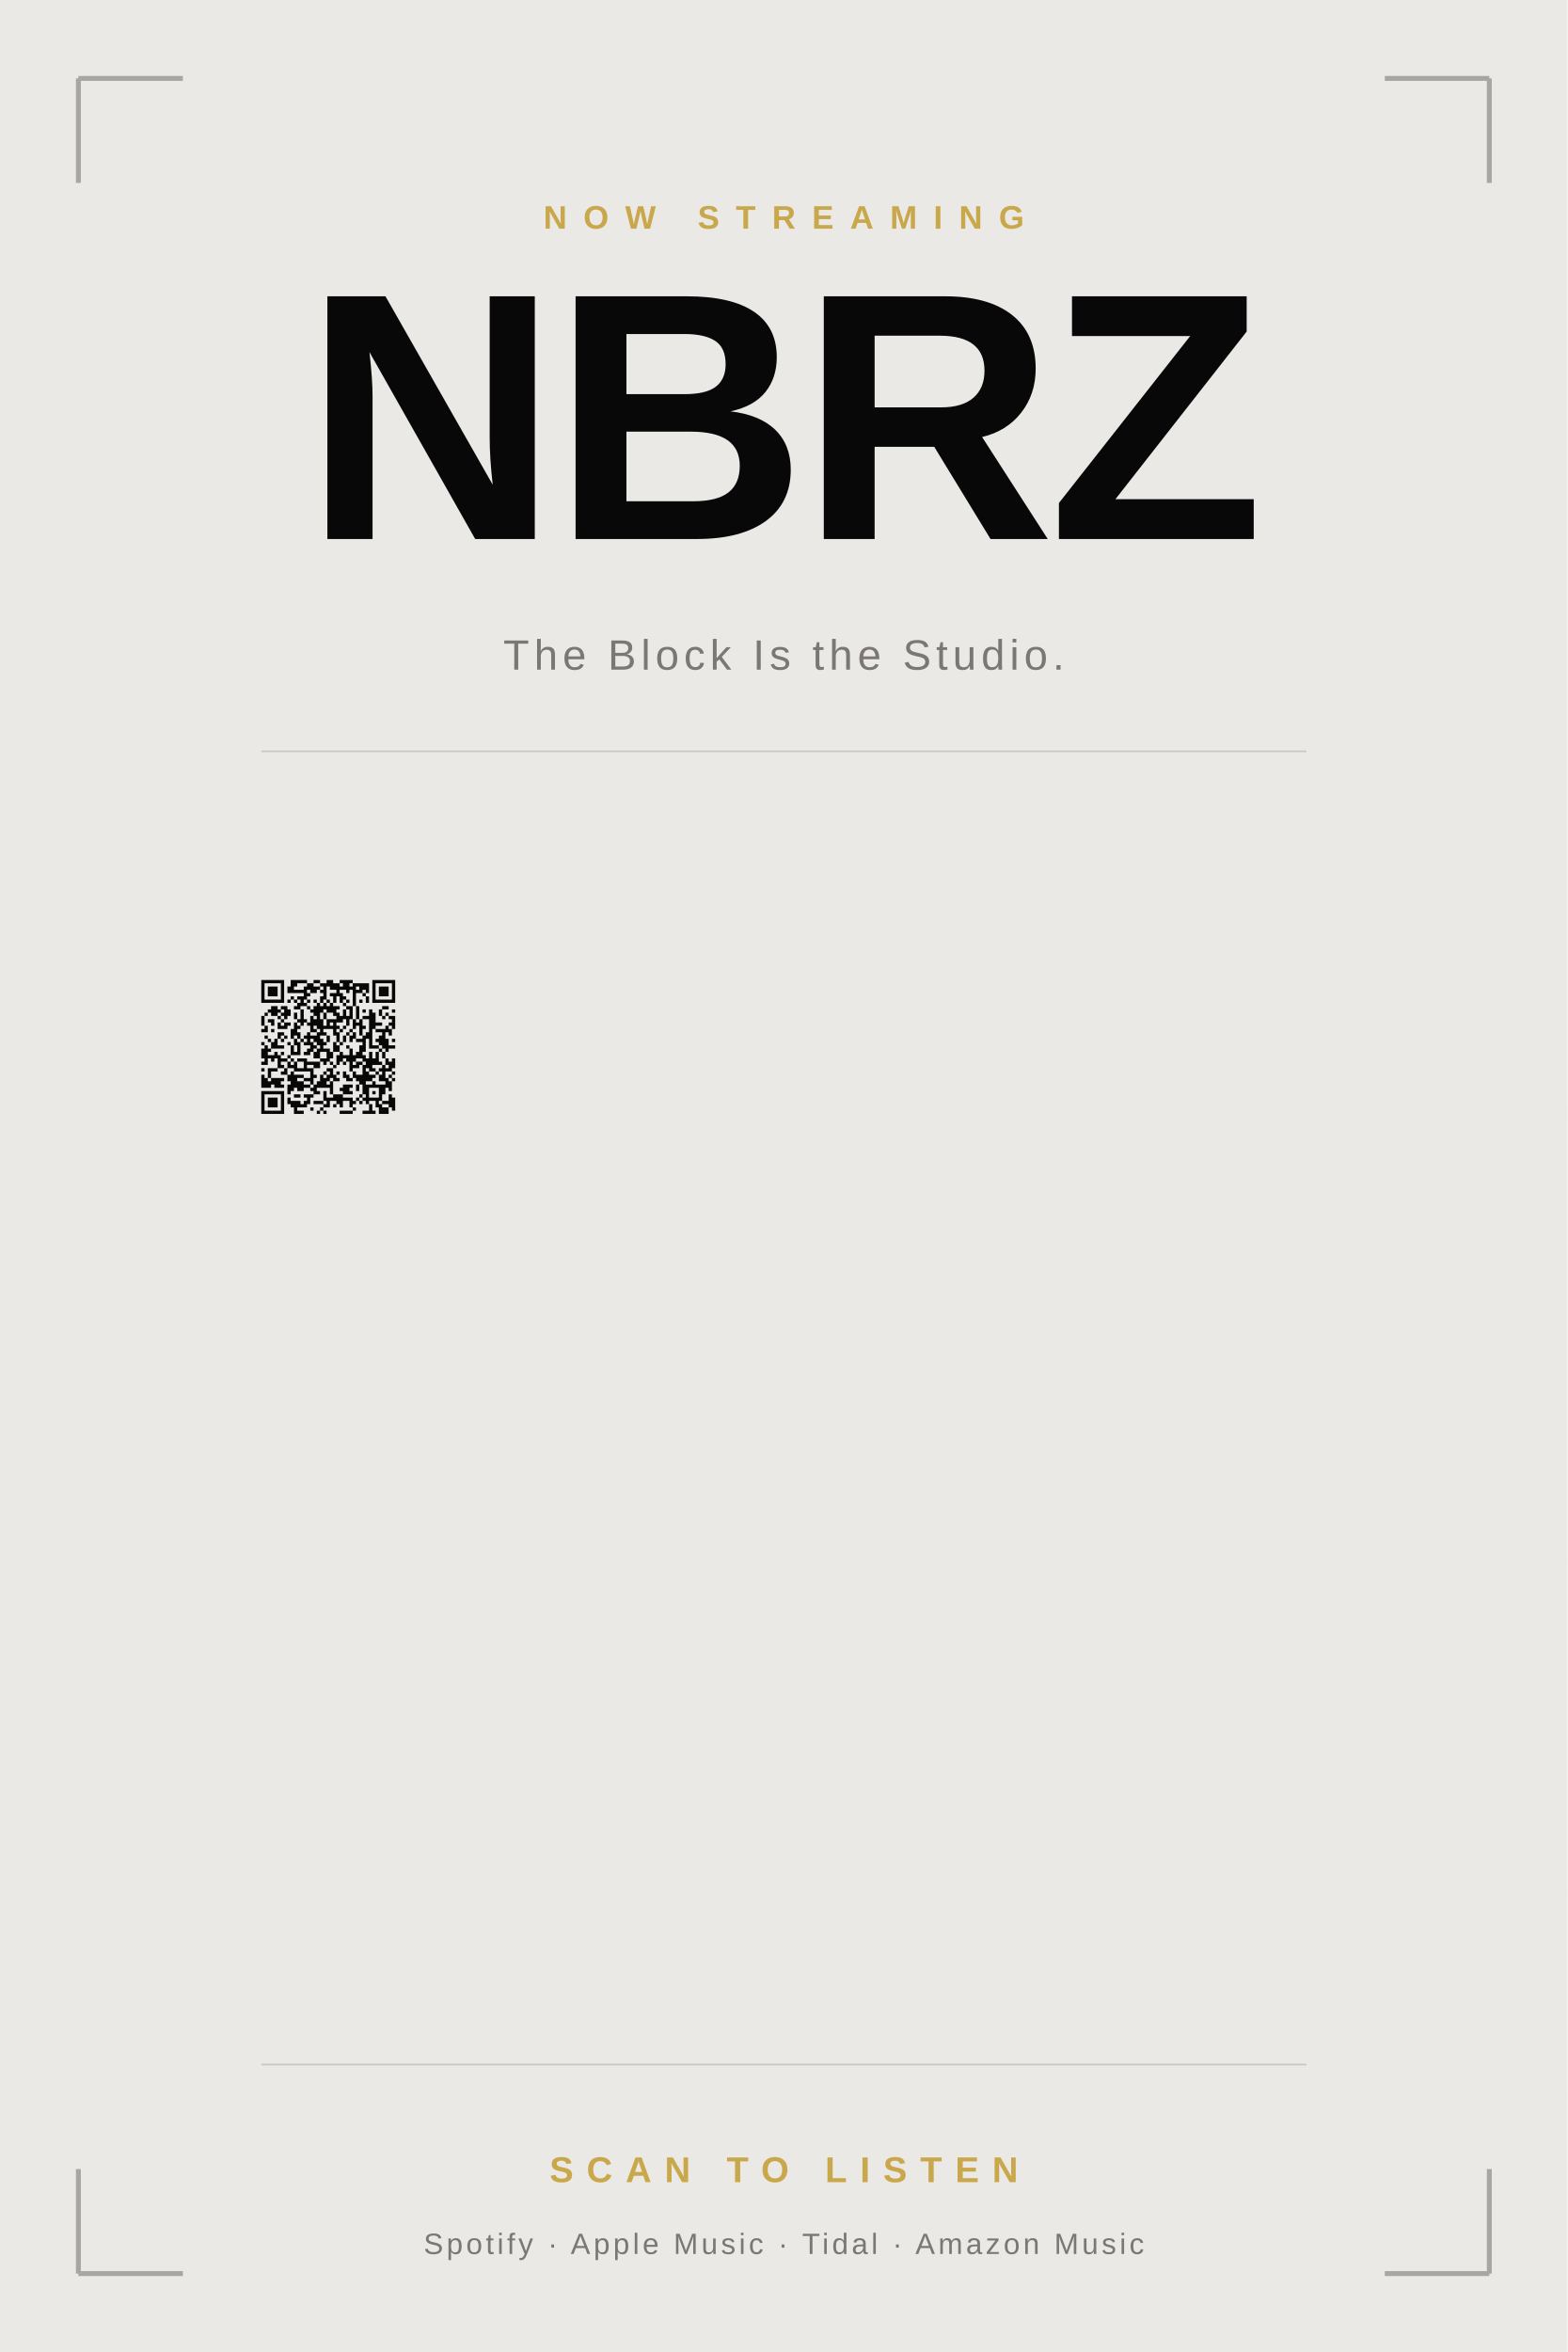
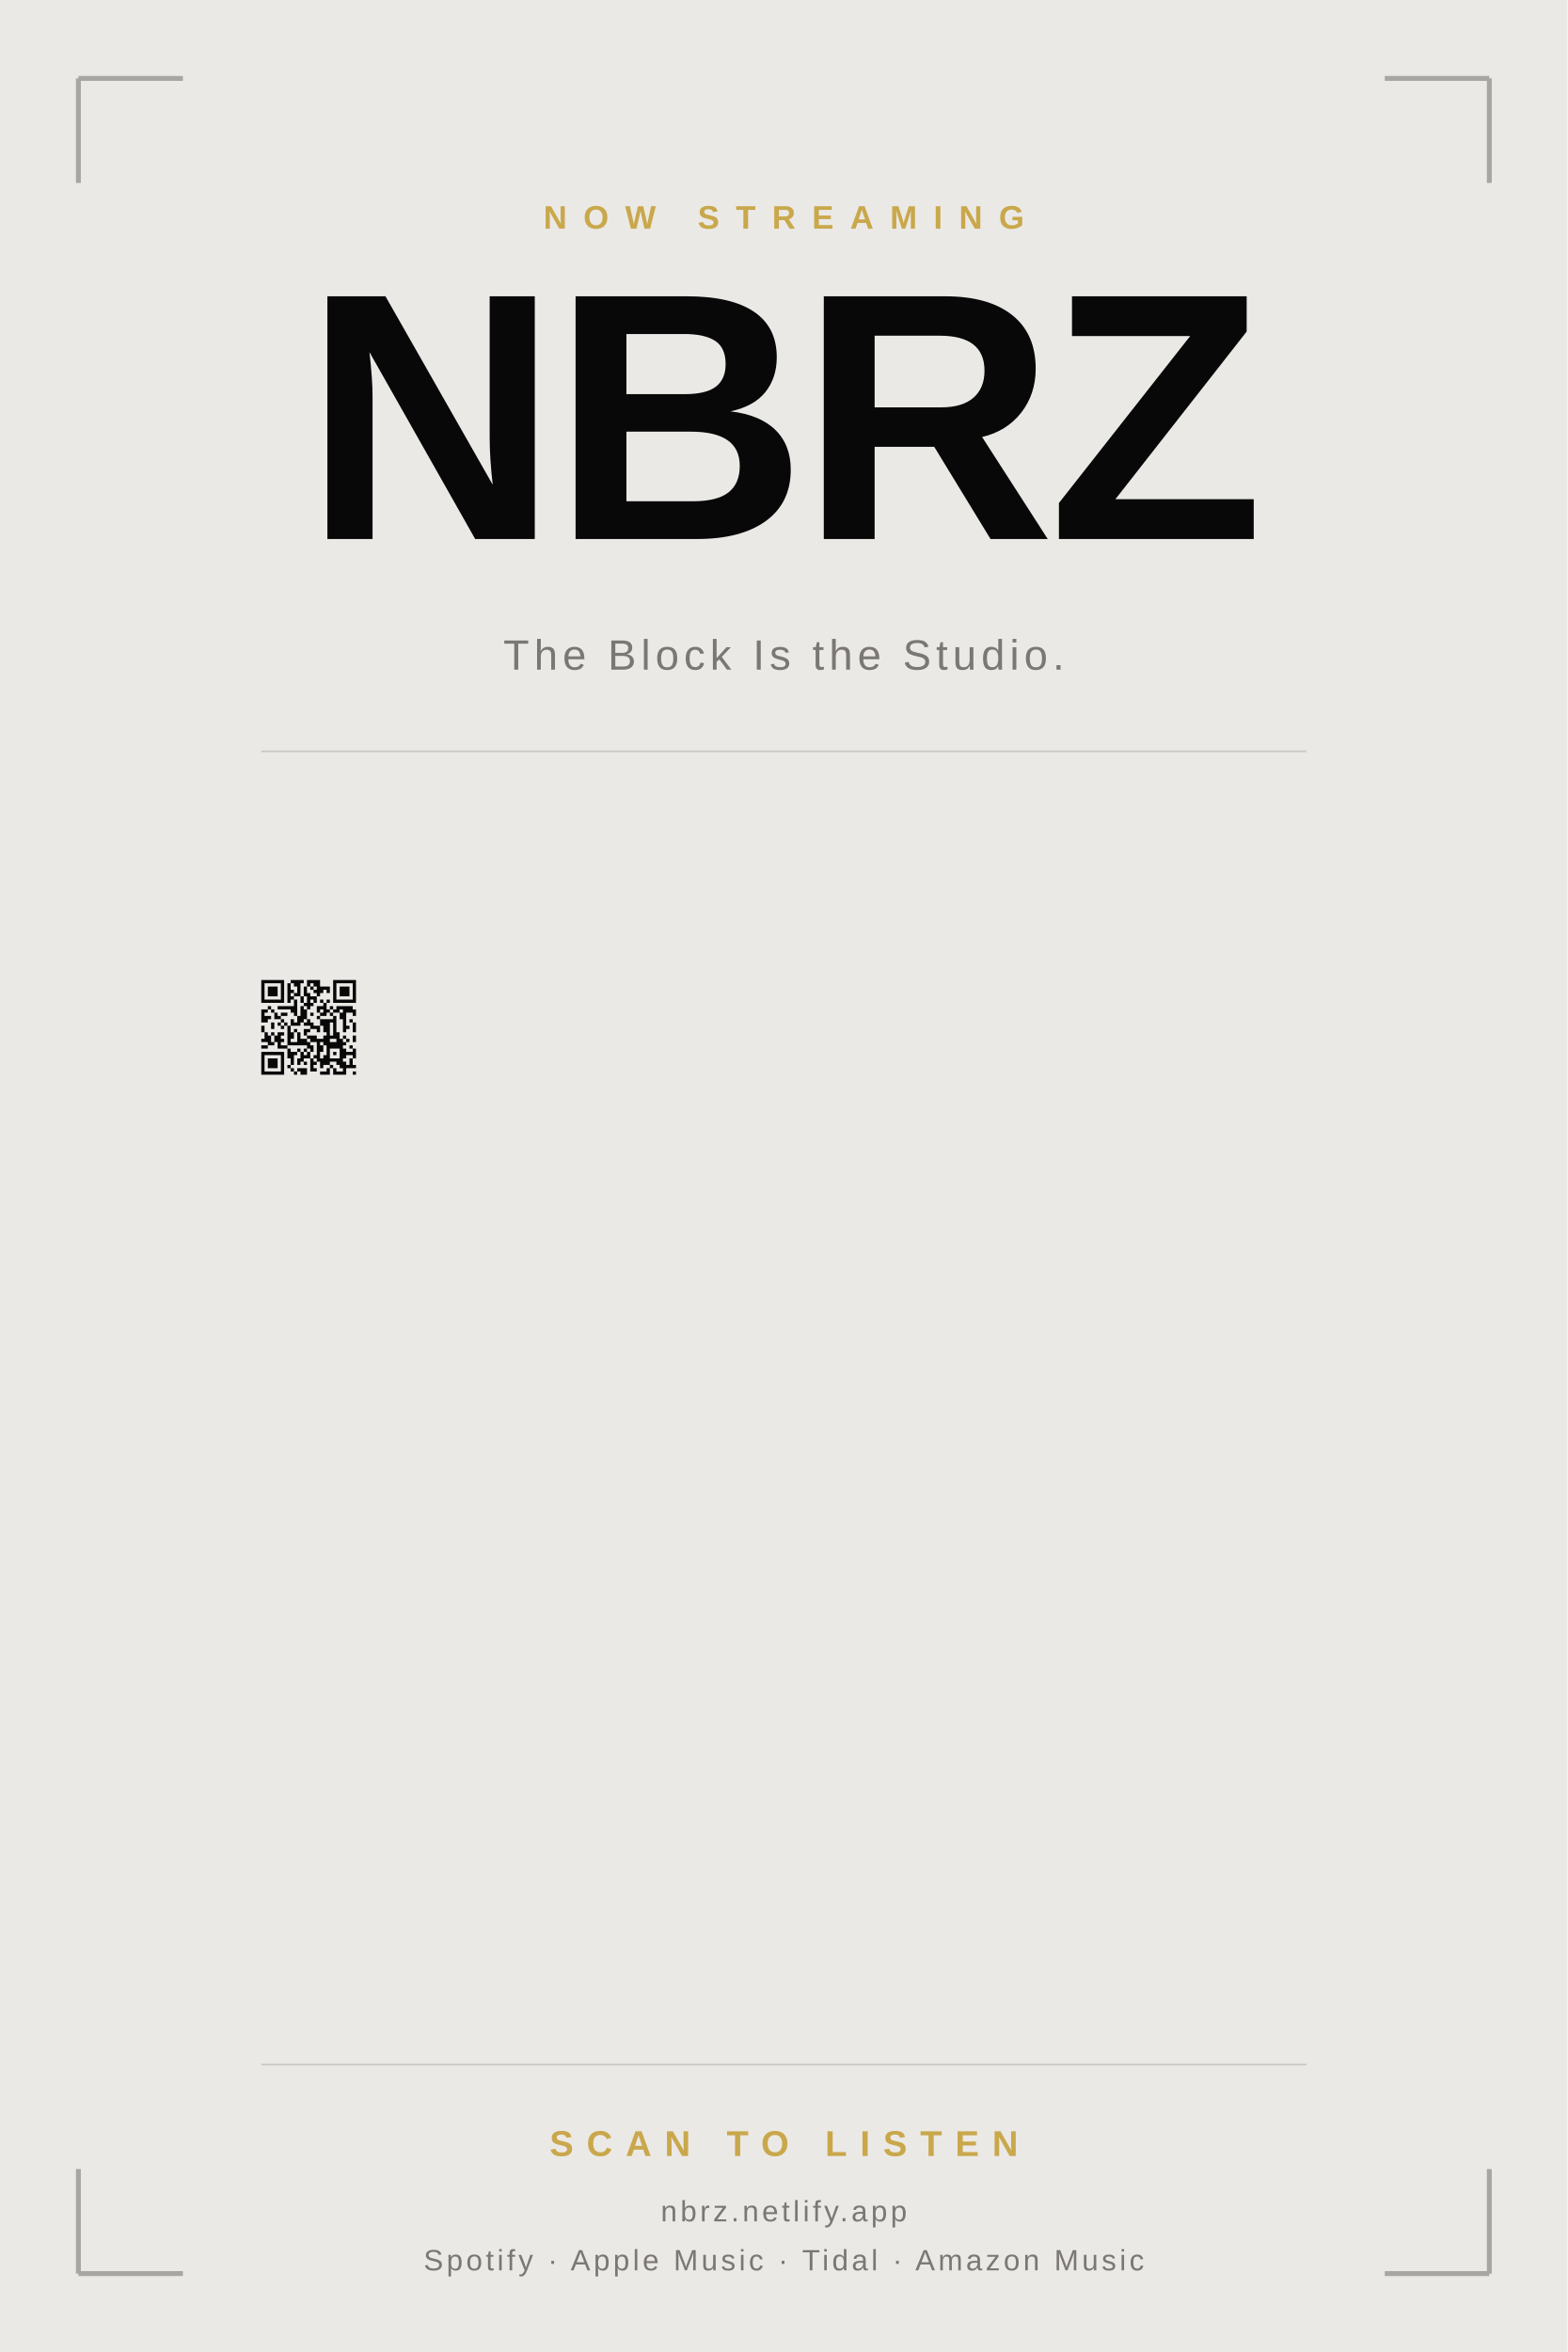
<svg xmlns="http://www.w3.org/2000/svg" width="480" height="720" viewBox="0 0 480 720">
  <defs>
    <filter id="grain">
      <feTurbulence type="fractalNoise" baseFrequency="0.9" numOctaves="4" stitchTiles="stitch" />
      <feColorMatrix type="saturate" values="0" />
      <feBlend in="SourceGraphic" mode="multiply" result="blend" />
      <feComposite in="blend" in2="SourceGraphic" operator="in" />
    </filter>
  </defs>
  <rect width="480" height="720" fill="#f5f3ef" />
  <rect width="480" height="720" fill="black" filter="url(#grain)" opacity="0.04" />
  <path d="M24 24 L24 56 M24 24 L56 24" stroke="#080808" stroke-width="1.5" fill="none" opacity="0.3" />
  <path d="M456 24 L456 56 M456 24 L424 24" stroke="#080808" stroke-width="1.5" fill="none" opacity="0.3" />
  <path d="M24 696 L24 664 M24 696 L56 696" stroke="#080808" stroke-width="1.5" fill="none" opacity="0.3" />
  <path d="M456 696 L456 664 M456 696 L424 696" stroke="#080808" stroke-width="1.5" fill="none" opacity="0.3" />
  <text x="240" y="70" text-anchor="middle" font-family="'Space Grotesk','Helvetica Neue',Arial,sans-serif" font-size="10" font-weight="600" letter-spacing="5" fill="#c9a84c">NOW STREAMING</text>
  <text x="240" y="165" text-anchor="middle" font-family="'Space Grotesk','Helvetica Neue',Arial,sans-serif" font-size="108" font-weight="700" letter-spacing="-2" fill="#080808">NBRZ</text>
  <text x="240" y="205" text-anchor="middle" font-family="'Space Grotesk','Helvetica Neue',Arial,sans-serif" font-size="13" font-weight="300" letter-spacing="1.5" fill="#7a7775">The Block Is the Studio.</text>
  <line x1="80" y1="230" x2="400" y2="230" stroke="#080808" stroke-width="0.5" opacity="0.15" />
  <g transform="translate(80, 300)">
-     <path stroke="#080808" d="M0 0.5h7m2 0h5m2 0h2m2 0h2m2 0h4m6 0h7M0 1.5h1m5 0h1m2 0h2m3 0h2m2 0h6m1 0h2m1 0h5m1 0h1m5 0h1M0 2.5h1m1 0h3m1 0h1m1 0h2m3 0h5m1 0h1m1 0h8m1 0h3m1 0h1m1 0h3m1 0h1M0 3.5h1m1 0h3m1 0h1m1 0h6m1 0h2m1 0h2m3 0h1m2 0h1m1 0h3m1 0h1m1 0h1m1 0h3m1 0h1M0 4.5h1m1 0h3m1 0h1m6 0h2m4 0h1m1 0h4m3 0h1m2 0h1m2 0h1m1 0h3m1 0h1M0 5.5h1m5 0h1m2 0h1m1 0h3m4 0h2m2 0h1m1 0h2m2 0h1m3 0h1m1 0h1m5 0h1M0 6.5h7m1 0h1m1 0h1m1 0h1m1 0h1m1 0h1m1 0h1m1 0h1m1 0h1m1 0h1m1 0h1m1 0h1m1 0h1m1 0h1m1 0h7M11 7.5h3m3 0h1m1 0h1m1 0h1m3 0h1m2 0h1M3 8.5h2m1 0h2m2 0h2m2 0h1m1 0h8m2 0h2m1 0h1m7 0h2M2 9.5h4m1 0h2m3 0h1m2 0h4m1 0h3m2 0h1m1 0h1m1 0h1m1 0h1m1 0h1m2 0h1m3 0h1M1 10.5h1m1 0h2m1 0h3m1 0h1m1 0h1m3 0h2m1 0h1m2 0h2m1 0h1m1 0h1m1 0h1m3 0h2m1 0h1m1 0h1M0 11.5h1m4 0h1m1 0h1m2 0h1m1 0h1m2 0h1m1 0h1m1 0h1m3 0h5m1 0h1m1 0h4m2 0h1m1 0h2M0 12.5h1m1 0h2m2 0h1m4 0h3m1 0h4m1 0h5m1 0h1m1 0h1m1 0h1m2 0h2m5 0h1M0 13.5h1m2 0h1m1 0h1m1 0h2m1 0h1m1 0h1m1 0h5m1 0h1m1 0h1m3 0h1m1 0h3m2 0h4m2 0h2M1 14.5h1m3 0h3m2 0h2m3 0h1m1 0h7m1 0h1m2 0h1m1 0h2m1 0h2m3 0h1m1 0h1M0 15.5h2m1 0h1m5 0h2m4 0h2m1 0h1m3 0h1m1 0h1m2 0h1m2 0h1m2 0h1m1 0h5M5 16.5h2m2 0h3m2 0h1m2 0h3m2 0h2m2 0h1m1 0h1m1 0h1m1 0h2m3 0h1m1 0h1M1 17.5h1m3 0h1m1 0h1m1 0h1m1 0h1m1 0h5m2 0h1m2 0h1m1 0h1m1 0h2m2 0h3m2 0h2M2 18.5h1m1 0h1m1 0h1m3 0h1m1 0h1m1 0h1m1 0h3m1 0h1m2 0h1m1 0h1m1 0h1m1 0h3m1 0h1m1 0h4m1 0h1M0 19.5h1m2 0h2m3 0h1m1 0h2m1 0h3m1 0h3m2 0h1m1 0h1m6 0h1m1 0h1m2 0h3M1 20.5h1m1 0h4m2 0h1m1 0h1m3 0h2m1 0h1m3 0h2m2 0h1m3 0h2m1 0h3m1 0h4M0 21.5h3m6 0h1m1 0h1m2 0h2m1 0h4m1 0h2m3 0h1m2 0h2m4 0h1m1 0h1M0 22.5h2m2 0h1m1 0h1m2 0h3m1 0h2m1 0h2m2 0h2m2 0h1m2 0h1m1 0h2m2 0h1m1 0h1m1 0h1M0 23.5h6m2 0h1m7 0h2m2 0h2m1 0h9m1 0h1m1 0h1m1 0h1M1 24.5h1m1 0h1m1 0h3m1 0h1m1 0h3m4 0h3m2 0h2m1 0h3m2 0h5m2 0h1m1 0h1M0 25.5h2m3 0h1m2 0h1m1 0h1m2 0h5m1 0h1m1 0h1m1 0h1m1 0h1m1 0h1m1 0h2m1 0h5m1 0h3M5 26.5h2m1 0h3m2 0h1m2 0h2m4 0h1m4 0h3m1 0h3m3 0h1m1 0h2M0 27.5h1m1 0h3m2 0h1m2 0h6m4 0h2m5 0h1m3 0h1m1 0h2m1 0h4M2 28.5h1m3 0h2m1 0h1m5 0h1m3 0h1m1 0h1m1 0h1m1 0h1m2 0h1m2 0h2m2 0h1m1 0h1m2 0h1M0 29.5h1m1 0h1m5 0h5m2 0h2m1 0h1m1 0h3m2 0h2m1 0h7m1 0h2m1 0h1M0 30.5h2m1 0h4m1 0h3m2 0h3m2 0h3m1 0h2m2 0h2m1 0h5m2 0h3m1 0h1M0 31.5h6m3 0h4m2 0h1m1 0h3m1 0h1m8 0h2m2 0h1m3 0h2M0 32.5h3m1 0h3m1 0h7m1 0h6m3 0h3m1 0h1m1 0h9M8 33.5h2m1 0h2m2 0h2m4 0h1m2 0h3m2 0h1m1 0h2m3 0h2m1 0h1M0 34.5h7m1 0h1m7 0h2m1 0h1m1 0h1m3 0h3m3 0h2m1 0h1m1 0h2M0 35.5h1m5 0h1m3 0h2m1 0h3m3 0h1m2 0h3m5 0h1m1 0h1m3 0h1m2 0h1M0 36.5h1m1 0h3m1 0h1m1 0h1m5 0h1m4 0h9m1 0h1m1 0h6m2 0h2M0 37.5h1m1 0h3m1 0h1m1 0h4m1 0h2m1 0h3m1 0h1m2 0h2m2 0h2m1 0h1m1 0h1m2 0h1m1 0h4M0 38.5h1m1 0h3m1 0h1m2 0h5m5 0h2m1 0h1m1 0h1m2 0h1m5 0h1m1 0h2m2 0h2M0 39.5h1m5 0h1m3 0h1m4 0h1m2 0h1m9 0h1m4 0h1m2 0h3m1 0h1M0 40.5h7m3 0h3m4 0h1m1 0h1m4 0h4m3 0h4m1 0h3" />
+     <path stroke="#080808" d="M0 0.5h7m2 0h4m1 0h4m4 0h7M0 1.5h1m5 0h1m1 0h1m1 0h2m2 0h1m1 0h2m4 0h1m5 0h1M0 2.5h1m1 0h3m1 0h1m1 0h1m2 0h1m1 0h1m1 0h1m1 0h4m1 0h1m1 0h3m1 0h1M0 3.5h1m1 0h3m1 0h1m1 0h2m1 0h1m1 0h1m2 0h3m1 0h1m1 0h1m1 0h3m1 0h1M0 4.5h1m1 0h3m1 0h1m1 0h1m1 0h2m1 0h2m2 0h1m4 0h1m1 0h3m1 0h1M0 5.5h1m5 0h1m1 0h2m2 0h1m1 0h3m5 0h1m5 0h1M0 6.5h7m1 0h1m1 0h1m1 0h1m1 0h1m1 0h1m1 0h1m1 0h1m1 0h7M10 7.5h1m2 0h3m3 0h1M2 8.5h1m2 0h6m1 0h1m1 0h1m2 0h3m1 0h1m1 0h5M0 9.5h2m1 0h1m5 0h2m1 0h2m3 0h1m1 0h2m1 0h2m1 0h4M0 10.5h1m3 0h1m1 0h2m2 0h1m1 0h2m1 0h1m2 0h2m1 0h1m2 0h2m2 0h1M0 11.5h3m1 0h2m5 0h3m3 0h1m4 0h1m1 0h2M0 12.5h2m4 0h1m2 0h1m1 0h2m1 0h1m3 0h5m2 0h1m1 0h1M3 13.5h1m1 0h1m1 0h1m1 0h3m1 0h3m2 0h3m1 0h1m2 0h1m2 0h1M0 14.5h1m2 0h1m2 0h1m1 0h1m6 0h3m1 0h2m1 0h1m2 0h2m1 0h1M0 15.5h1m7 0h1m1 0h1m2 0h2m2 0h1m1 0h2m1 0h1m2 0h1m2 0h1M1 16.5h1m1 0h1m1 0h2m1 0h2m1 0h1m1 0h1m6 0h1m1 0h2M1 17.5h2m1 0h2m2 0h2m1 0h1m2 0h3m2 0h5m1 0h1m2 0h1M0 18.5h3m1 0h3m1 0h1m2 0h3m1 0h6m2 0h2m1 0h1m1 0h1M2 19.5h2m1 0h1m2 0h7m2 0h1m1 0h7M0 20.5h2m3 0h3m6 0h2m1 0h2m1 0h5m2 0h1M8 21.5h1m2 0h1m1 0h1m1 0h1m1 0h2m1 0h1m3 0h2m2 0h1M0 22.5h7m1 0h3m1 0h1m1 0h1m2 0h1m2 0h1m1 0h1m1 0h5M0 23.5h1m5 0h1m1 0h2m2 0h3m1 0h2m1 0h2m3 0h2m2 0h1M0 24.5h1m1 0h3m1 0h1m2 0h1m1 0h2m2 0h1m1 0h8m2 0h1M0 25.5h1m1 0h3m1 0h1m2 0h1m1 0h1m1 0h1m1 0h2m1 0h3m2 0h3m1 0h1M0 26.5h1m1 0h3m1 0h1m1 0h1m6 0h1m2 0h1m2 0h1m2 0h5M0 27.5h1m5 0h1m2 0h1m1 0h3m1 0h2m3 0h1m1 0h1m2 0h1M0 28.5h7m3 0h1m1 0h2m4 0h3m1 0h4m2 0h1" />
  </g>
  <line x1="80" y1="632" x2="400" y2="632" stroke="#080808" stroke-width="0.5" opacity="0.15" />
-   <text x="240" y="668" text-anchor="middle" font-family="'Space Grotesk','Helvetica Neue',Arial,sans-serif" font-size="11" font-weight="600" letter-spacing="4" fill="#c9a84c">SCAN TO LISTEN</text>
-   <text x="240" y="690" text-anchor="middle" font-family="'Space Grotesk','Helvetica Neue',Arial,sans-serif" font-size="9" font-weight="400" letter-spacing="1" fill="#7a7775">Spotify · Apple Music · Tidal · Amazon Music</text>
+   <text x="240" y="660" text-anchor="middle" font-family="'Space Grotesk','Helvetica Neue',Arial,sans-serif" font-size="11" font-weight="600" letter-spacing="4" fill="#c9a84c">SCAN TO LISTEN</text>
+   <text x="240" y="680" text-anchor="middle" font-family="'Space Grotesk','Helvetica Neue',Arial,sans-serif" font-size="9" font-weight="400" letter-spacing="1" fill="#7a7775">nbrz.netlify.app</text>
+   <text x="240" y="695" text-anchor="middle" font-family="'Space Grotesk','Helvetica Neue',Arial,sans-serif" font-size="9" font-weight="400" letter-spacing="1" fill="#7a7775">Spotify · Apple Music · Tidal · Amazon Music</text>
</svg>
